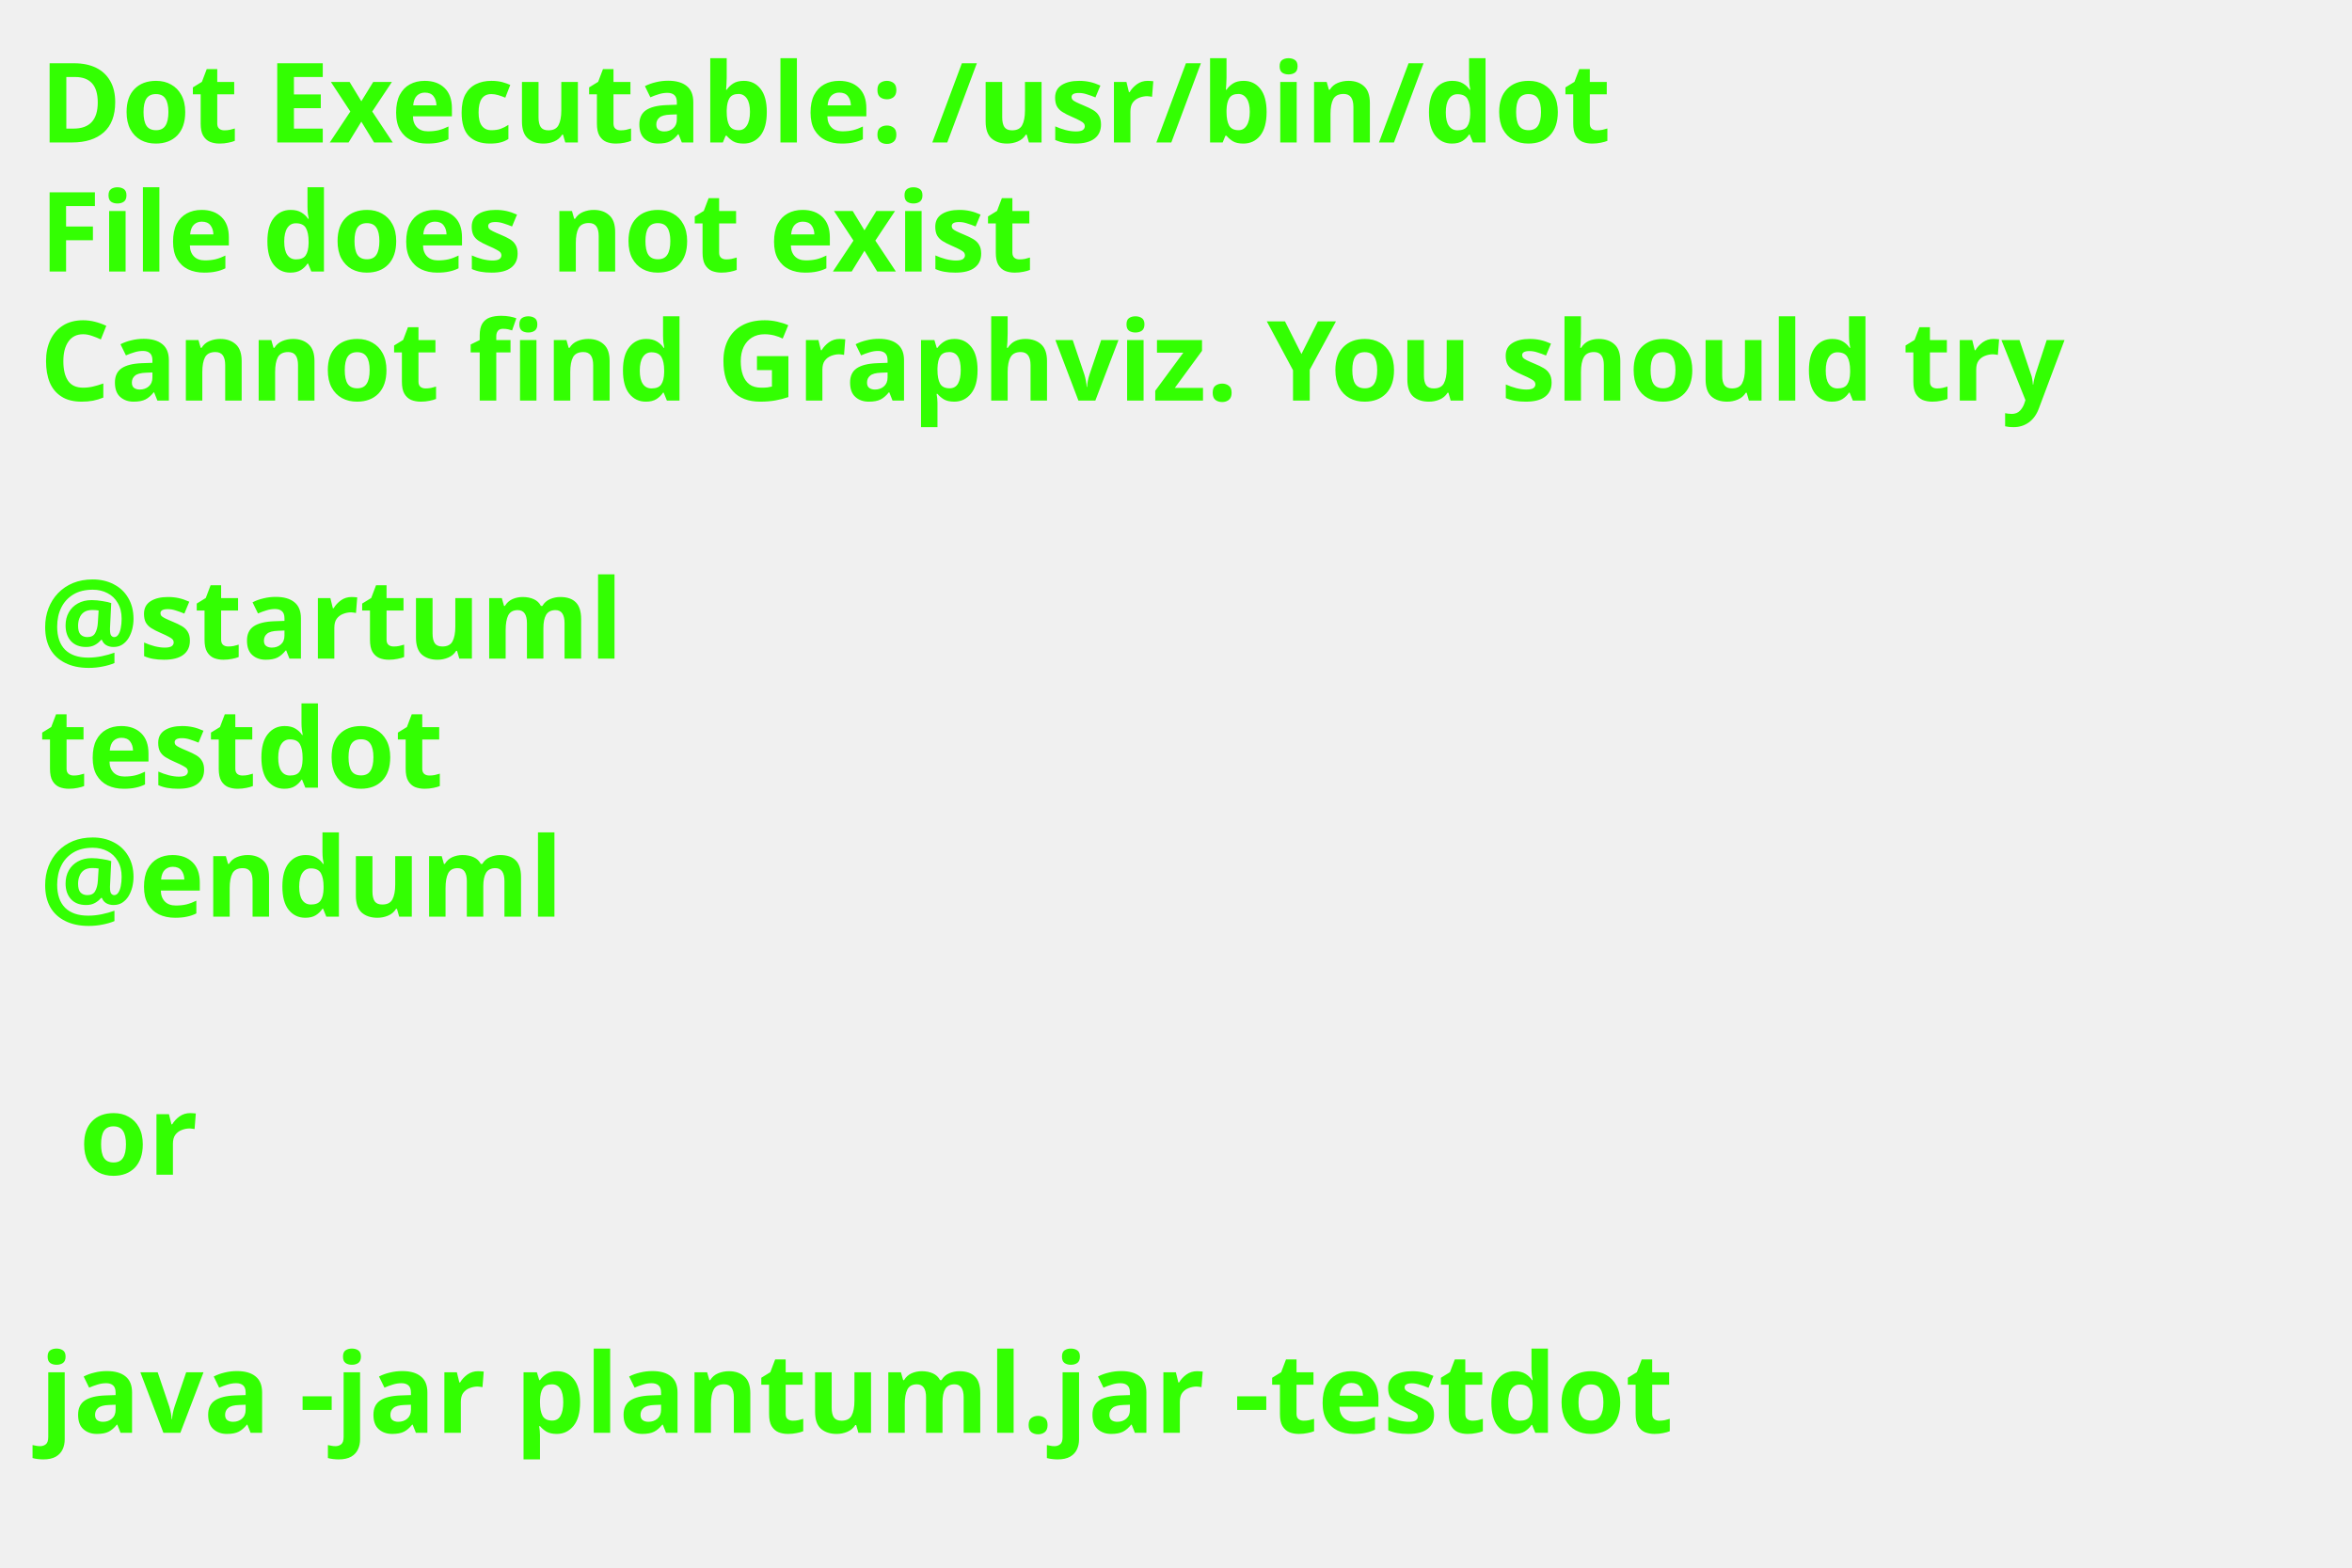
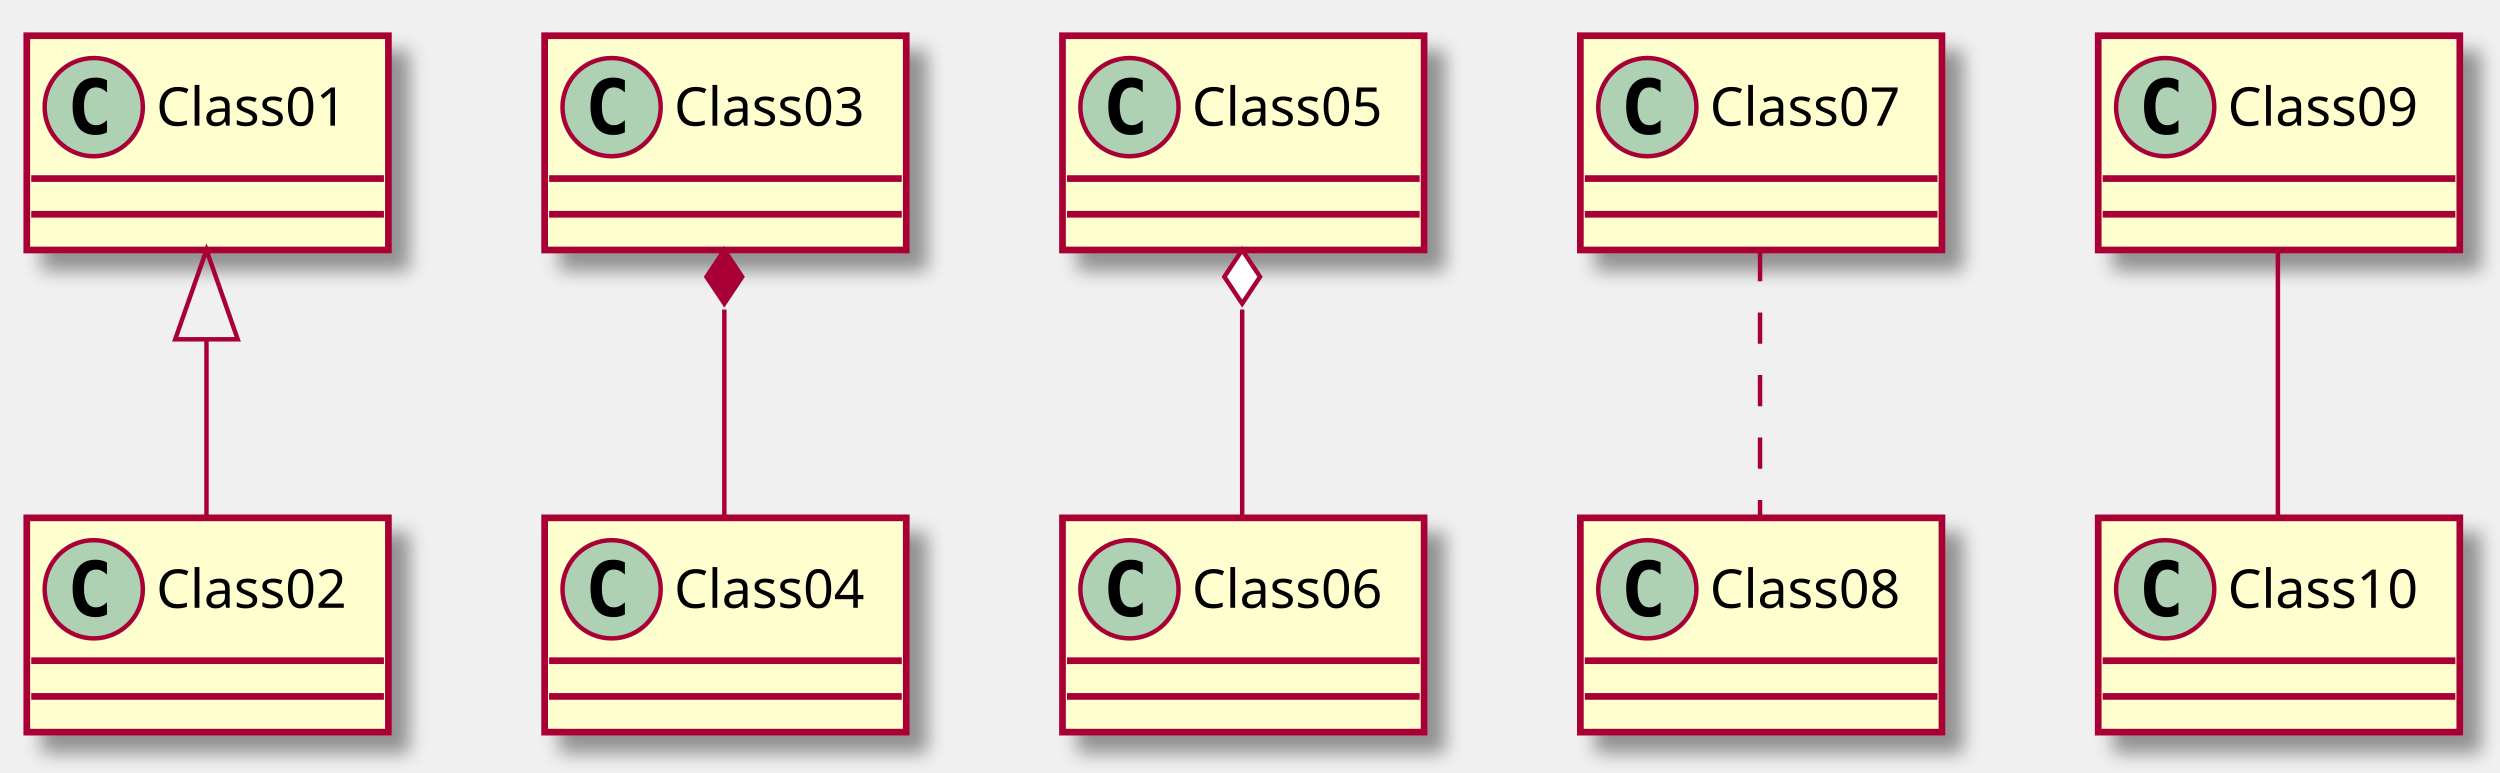
- <svg xmlns="http://www.w3.org/2000/svg" contentScriptType="application/ecmascript" contentStyleType="text/css" height="198px" preserveAspectRatio="none" style="width:297px;height:198px;background:#000000;" version="1.1" viewBox="0 0 297 198" width="297px" zoomAndPan="magnify">
-   <defs />
+ <svg xmlns="http://www.w3.org/2000/svg" contentScriptType="application/ecmascript" contentStyleType="text/css" height="173px" preserveAspectRatio="none" style="width:560px;height:173px;" version="1.1" viewBox="0 0 560 173" width="560px" zoomAndPan="magnify">
+   <defs>
+     <filter height="300%" id="fi6hqn4" width="300%" x="-1" y="-1">
+       <feGaussianBlur result="blurOut" stdDeviation="2.0" />
+       <feColorMatrix in="blurOut" result="blurOut2" type="matrix" values="0 0 0 0 0 0 0 0 0 0 0 0 0 0 0 0 0 0 .4 0" />
+       <feOffset dx="4.0" dy="4.0" in="blurOut2" result="blurOut3" />
+       <feBlend in="SourceGraphic" in2="blurOut3" mode="normal" />
+     </filter>
+   </defs>
  <g>
-     <text fill="#33FF02" font-family="sans-serif" font-size="14" font-weight="bold" lengthAdjust="spacingAndGlyphs" textLength="220" x="5" y="17.995">Dot Executable: /usr/bin/dot</text>
-     <text fill="#33FF02" font-family="sans-serif" font-size="14" font-weight="bold" lengthAdjust="spacingAndGlyphs" textLength="145" x="5" y="34.292">File does not exist</text>
-     <text fill="#33FF02" font-family="sans-serif" font-size="14" font-weight="bold" lengthAdjust="spacingAndGlyphs" textLength="291" x="5" y="50.589">Cannot find Graphviz. You should try</text>
-     <text fill="#33FF02" font-family="sans-serif" font-size="14" font-weight="bold" lengthAdjust="spacingAndGlyphs" textLength="0" x="10" y="66.886" />
-     <text fill="#33FF02" font-family="sans-serif" font-size="14" font-weight="bold" lengthAdjust="spacingAndGlyphs" textLength="79" x="5" y="83.183">@startuml</text>
-     <text fill="#33FF02" font-family="sans-serif" font-size="14" font-weight="bold" lengthAdjust="spacingAndGlyphs" textLength="57" x="5" y="99.48">testdot</text>
-     <text fill="#33FF02" font-family="sans-serif" font-size="14" font-weight="bold" lengthAdjust="spacingAndGlyphs" textLength="72" x="5" y="115.776">@enduml</text>
-     <text fill="#33FF02" font-family="sans-serif" font-size="14" font-weight="bold" lengthAdjust="spacingAndGlyphs" textLength="0" x="10" y="132.073" />
-     <text fill="#33FF02" font-family="sans-serif" font-size="14" font-weight="bold" lengthAdjust="spacingAndGlyphs" textLength="17" x="10" y="148.37">or</text>
-     <text fill="#33FF02" font-family="sans-serif" font-size="14" font-weight="bold" lengthAdjust="spacingAndGlyphs" textLength="0" x="10" y="164.667" />
-     <text fill="#33FF02" font-family="sans-serif" font-size="14" font-weight="bold" lengthAdjust="spacingAndGlyphs" textLength="227" x="5" y="180.964">java -jar plantuml.jar -testdot</text>
-     <text fill="#33FF02" font-family="sans-serif" font-size="14" font-weight="bold" lengthAdjust="spacingAndGlyphs" textLength="0" x="10" y="197.261" />
+     <rect fill="#FEFECE" filter="url(#fi6hqn4)" height="48" style="stroke: #A80036; stroke-width: 1.5;" width="81" x="6" y="8" />
+     <ellipse cx="21" cy="24" fill="#ADD1B2" rx="11" ry="11" style="stroke: #A80036; stroke-width: 1.0;" />
+     <path d="M23.969,29.641 Q23.391,29.938 22.75,30.086 Q22.109,30.234 21.406,30.234 Q18.906,30.234 17.586,28.586 Q16.266,26.938 16.266,23.812 Q16.266,20.688 17.586,19.031 Q18.906,17.375 21.406,17.375 Q22.109,17.375 22.758,17.531 Q23.406,17.688 23.969,17.984 L23.969,20.703 Q23.344,20.125 22.75,19.852 Q22.156,19.578 21.531,19.578 Q20.188,19.578 19.5,20.648 Q18.812,21.719 18.812,23.812 Q18.812,25.906 19.5,26.977 Q20.188,28.047 21.531,28.047 Q22.156,28.047 22.75,27.773 Q23.344,27.5 23.969,26.922 L23.969,29.641 Z " />
+     <text fill="#000000" font-family="sans-serif" font-size="12" lengthAdjust="spacingAndGlyphs" textLength="49" x="35" y="28.154">Class01</text>
+     <line style="stroke: #A80036; stroke-width: 1.5;" x1="7" x2="86" y1="40" y2="40" />
+     <line style="stroke: #A80036; stroke-width: 1.5;" x1="7" x2="86" y1="48" y2="48" />
+     <rect fill="#FEFECE" filter="url(#fi6hqn4)" height="48" style="stroke: #A80036; stroke-width: 1.5;" width="81" x="6" y="116" />
+     <ellipse cx="21" cy="132" fill="#ADD1B2" rx="11" ry="11" style="stroke: #A80036; stroke-width: 1.0;" />
+     <path d="M23.969,137.641 Q23.391,137.938 22.75,138.086 Q22.109,138.234 21.406,138.234 Q18.906,138.234 17.586,136.586 Q16.266,134.938 16.266,131.812 Q16.266,128.688 17.586,127.031 Q18.906,125.375 21.406,125.375 Q22.109,125.375 22.758,125.531 Q23.406,125.688 23.969,125.984 L23.969,128.703 Q23.344,128.125 22.75,127.852 Q22.156,127.578 21.531,127.578 Q20.188,127.578 19.5,128.648 Q18.812,129.719 18.812,131.812 Q18.812,133.906 19.5,134.977 Q20.188,136.047 21.531,136.047 Q22.156,136.047 22.75,135.773 Q23.344,135.5 23.969,134.922 L23.969,137.641 Z " />
+     <text fill="#000000" font-family="sans-serif" font-size="12" lengthAdjust="spacingAndGlyphs" textLength="49" x="35" y="136.154">Class02</text>
+     <line style="stroke: #A80036; stroke-width: 1.5;" x1="7" x2="86" y1="148" y2="148" />
+     <line style="stroke: #A80036; stroke-width: 1.5;" x1="7" x2="86" y1="156" y2="156" />
+     <rect fill="#FEFECE" filter="url(#fi6hqn4)" height="48" style="stroke: #A80036; stroke-width: 1.5;" width="81" x="122" y="8" />
+     <ellipse cx="137" cy="24" fill="#ADD1B2" rx="11" ry="11" style="stroke: #A80036; stroke-width: 1.0;" />
+     <path d="M139.969,29.641 Q139.391,29.938 138.75,30.086 Q138.109,30.234 137.406,30.234 Q134.906,30.234 133.586,28.586 Q132.266,26.938 132.266,23.812 Q132.266,20.688 133.586,19.031 Q134.906,17.375 137.406,17.375 Q138.109,17.375 138.758,17.531 Q139.406,17.688 139.969,17.984 L139.969,20.703 Q139.344,20.125 138.75,19.852 Q138.156,19.578 137.531,19.578 Q136.188,19.578 135.5,20.648 Q134.812,21.719 134.812,23.812 Q134.812,25.906 135.5,26.977 Q136.188,28.047 137.531,28.047 Q138.156,28.047 138.75,27.773 Q139.344,27.5 139.969,26.922 L139.969,29.641 Z " />
+     <text fill="#000000" font-family="sans-serif" font-size="12" lengthAdjust="spacingAndGlyphs" textLength="49" x="151" y="28.154">Class03</text>
+     <line style="stroke: #A80036; stroke-width: 1.5;" x1="123" x2="202" y1="40" y2="40" />
+     <line style="stroke: #A80036; stroke-width: 1.5;" x1="123" x2="202" y1="48" y2="48" />
+     <rect fill="#FEFECE" filter="url(#fi6hqn4)" height="48" style="stroke: #A80036; stroke-width: 1.5;" width="81" x="122" y="116" />
+     <ellipse cx="137" cy="132" fill="#ADD1B2" rx="11" ry="11" style="stroke: #A80036; stroke-width: 1.0;" />
+     <path d="M139.969,137.641 Q139.391,137.938 138.75,138.086 Q138.109,138.234 137.406,138.234 Q134.906,138.234 133.586,136.586 Q132.266,134.938 132.266,131.812 Q132.266,128.688 133.586,127.031 Q134.906,125.375 137.406,125.375 Q138.109,125.375 138.758,125.531 Q139.406,125.688 139.969,125.984 L139.969,128.703 Q139.344,128.125 138.75,127.852 Q138.156,127.578 137.531,127.578 Q136.188,127.578 135.5,128.648 Q134.812,129.719 134.812,131.812 Q134.812,133.906 135.5,134.977 Q136.188,136.047 137.531,136.047 Q138.156,136.047 138.75,135.773 Q139.344,135.5 139.969,134.922 L139.969,137.641 Z " />
+     <text fill="#000000" font-family="sans-serif" font-size="12" lengthAdjust="spacingAndGlyphs" textLength="49" x="151" y="136.154">Class04</text>
+     <line style="stroke: #A80036; stroke-width: 1.5;" x1="123" x2="202" y1="148" y2="148" />
+     <line style="stroke: #A80036; stroke-width: 1.5;" x1="123" x2="202" y1="156" y2="156" />
+     <rect fill="#FEFECE" filter="url(#fi6hqn4)" height="48" style="stroke: #A80036; stroke-width: 1.5;" width="81" x="238" y="8" />
+     <ellipse cx="253" cy="24" fill="#ADD1B2" rx="11" ry="11" style="stroke: #A80036; stroke-width: 1.0;" />
+     <path d="M255.969,29.641 Q255.391,29.938 254.75,30.086 Q254.109,30.234 253.406,30.234 Q250.906,30.234 249.586,28.586 Q248.266,26.938 248.266,23.812 Q248.266,20.688 249.586,19.031 Q250.906,17.375 253.406,17.375 Q254.109,17.375 254.758,17.531 Q255.406,17.688 255.969,17.984 L255.969,20.703 Q255.344,20.125 254.75,19.852 Q254.156,19.578 253.531,19.578 Q252.188,19.578 251.5,20.648 Q250.812,21.719 250.812,23.812 Q250.812,25.906 251.5,26.977 Q252.188,28.047 253.531,28.047 Q254.156,28.047 254.75,27.773 Q255.344,27.5 255.969,26.922 L255.969,29.641 Z " />
+     <text fill="#000000" font-family="sans-serif" font-size="12" lengthAdjust="spacingAndGlyphs" textLength="49" x="267" y="28.154">Class05</text>
+     <line style="stroke: #A80036; stroke-width: 1.5;" x1="239" x2="318" y1="40" y2="40" />
+     <line style="stroke: #A80036; stroke-width: 1.5;" x1="239" x2="318" y1="48" y2="48" />
+     <rect fill="#FEFECE" filter="url(#fi6hqn4)" height="48" style="stroke: #A80036; stroke-width: 1.5;" width="81" x="238" y="116" />
+     <ellipse cx="253" cy="132" fill="#ADD1B2" rx="11" ry="11" style="stroke: #A80036; stroke-width: 1.0;" />
+     <path d="M255.969,137.641 Q255.391,137.938 254.75,138.086 Q254.109,138.234 253.406,138.234 Q250.906,138.234 249.586,136.586 Q248.266,134.938 248.266,131.812 Q248.266,128.688 249.586,127.031 Q250.906,125.375 253.406,125.375 Q254.109,125.375 254.758,125.531 Q255.406,125.688 255.969,125.984 L255.969,128.703 Q255.344,128.125 254.75,127.852 Q254.156,127.578 253.531,127.578 Q252.188,127.578 251.5,128.648 Q250.812,129.719 250.812,131.812 Q250.812,133.906 251.5,134.977 Q252.188,136.047 253.531,136.047 Q254.156,136.047 254.75,135.773 Q255.344,135.5 255.969,134.922 L255.969,137.641 Z " />
+     <text fill="#000000" font-family="sans-serif" font-size="12" lengthAdjust="spacingAndGlyphs" textLength="49" x="267" y="136.154">Class06</text>
+     <line style="stroke: #A80036; stroke-width: 1.5;" x1="239" x2="318" y1="148" y2="148" />
+     <line style="stroke: #A80036; stroke-width: 1.5;" x1="239" x2="318" y1="156" y2="156" />
+     <rect fill="#FEFECE" filter="url(#fi6hqn4)" height="48" style="stroke: #A80036; stroke-width: 1.5;" width="81" x="354" y="8" />
+     <ellipse cx="369" cy="24" fill="#ADD1B2" rx="11" ry="11" style="stroke: #A80036; stroke-width: 1.0;" />
+     <path d="M371.969,29.641 Q371.391,29.938 370.75,30.086 Q370.109,30.234 369.406,30.234 Q366.906,30.234 365.586,28.586 Q364.266,26.938 364.266,23.812 Q364.266,20.688 365.586,19.031 Q366.906,17.375 369.406,17.375 Q370.109,17.375 370.758,17.531 Q371.406,17.688 371.969,17.984 L371.969,20.703 Q371.344,20.125 370.75,19.852 Q370.156,19.578 369.531,19.578 Q368.188,19.578 367.5,20.648 Q366.812,21.719 366.812,23.812 Q366.812,25.906 367.5,26.977 Q368.188,28.047 369.531,28.047 Q370.156,28.047 370.75,27.773 Q371.344,27.5 371.969,26.922 L371.969,29.641 Z " />
+     <text fill="#000000" font-family="sans-serif" font-size="12" lengthAdjust="spacingAndGlyphs" textLength="49" x="383" y="28.154">Class07</text>
+     <line style="stroke: #A80036; stroke-width: 1.5;" x1="355" x2="434" y1="40" y2="40" />
+     <line style="stroke: #A80036; stroke-width: 1.5;" x1="355" x2="434" y1="48" y2="48" />
+     <rect fill="#FEFECE" filter="url(#fi6hqn4)" height="48" style="stroke: #A80036; stroke-width: 1.5;" width="81" x="354" y="116" />
+     <ellipse cx="369" cy="132" fill="#ADD1B2" rx="11" ry="11" style="stroke: #A80036; stroke-width: 1.0;" />
+     <path d="M371.969,137.641 Q371.391,137.938 370.75,138.086 Q370.109,138.234 369.406,138.234 Q366.906,138.234 365.586,136.586 Q364.266,134.938 364.266,131.812 Q364.266,128.688 365.586,127.031 Q366.906,125.375 369.406,125.375 Q370.109,125.375 370.758,125.531 Q371.406,125.688 371.969,125.984 L371.969,128.703 Q371.344,128.125 370.75,127.852 Q370.156,127.578 369.531,127.578 Q368.188,127.578 367.5,128.648 Q366.812,129.719 366.812,131.812 Q366.812,133.906 367.5,134.977 Q368.188,136.047 369.531,136.047 Q370.156,136.047 370.75,135.773 Q371.344,135.5 371.969,134.922 L371.969,137.641 Z " />
+     <text fill="#000000" font-family="sans-serif" font-size="12" lengthAdjust="spacingAndGlyphs" textLength="49" x="383" y="136.154">Class08</text>
+     <line style="stroke: #A80036; stroke-width: 1.5;" x1="355" x2="434" y1="148" y2="148" />
+     <line style="stroke: #A80036; stroke-width: 1.5;" x1="355" x2="434" y1="156" y2="156" />
+     <rect fill="#FEFECE" filter="url(#fi6hqn4)" height="48" style="stroke: #A80036; stroke-width: 1.5;" width="81" x="470" y="8" />
+     <ellipse cx="485" cy="24" fill="#ADD1B2" rx="11" ry="11" style="stroke: #A80036; stroke-width: 1.0;" />
+     <path d="M487.969,29.641 Q487.391,29.938 486.75,30.086 Q486.109,30.234 485.406,30.234 Q482.906,30.234 481.586,28.586 Q480.266,26.938 480.266,23.812 Q480.266,20.688 481.586,19.031 Q482.906,17.375 485.406,17.375 Q486.109,17.375 486.758,17.531 Q487.406,17.688 487.969,17.984 L487.969,20.703 Q487.344,20.125 486.75,19.852 Q486.156,19.578 485.531,19.578 Q484.188,19.578 483.5,20.648 Q482.812,21.719 482.812,23.812 Q482.812,25.906 483.5,26.977 Q484.188,28.047 485.531,28.047 Q486.156,28.047 486.75,27.773 Q487.344,27.5 487.969,26.922 L487.969,29.641 Z " />
+     <text fill="#000000" font-family="sans-serif" font-size="12" lengthAdjust="spacingAndGlyphs" textLength="49" x="499" y="28.154">Class09</text>
+     <line style="stroke: #A80036; stroke-width: 1.5;" x1="471" x2="550" y1="40" y2="40" />
+     <line style="stroke: #A80036; stroke-width: 1.5;" x1="471" x2="550" y1="48" y2="48" />
+     <rect fill="#FEFECE" filter="url(#fi6hqn4)" height="48" style="stroke: #A80036; stroke-width: 1.5;" width="81" x="470" y="116" />
+     <ellipse cx="485" cy="132" fill="#ADD1B2" rx="11" ry="11" style="stroke: #A80036; stroke-width: 1.0;" />
+     <path d="M487.969,137.641 Q487.391,137.938 486.75,138.086 Q486.109,138.234 485.406,138.234 Q482.906,138.234 481.586,136.586 Q480.266,134.938 480.266,131.812 Q480.266,128.688 481.586,127.031 Q482.906,125.375 485.406,125.375 Q486.109,125.375 486.758,125.531 Q487.406,125.688 487.969,125.984 L487.969,128.703 Q487.344,128.125 486.75,127.852 Q486.156,127.578 485.531,127.578 Q484.188,127.578 483.5,128.648 Q482.812,129.719 482.812,131.812 Q482.812,133.906 483.5,134.977 Q484.188,136.047 485.531,136.047 Q486.156,136.047 486.75,135.773 Q487.344,135.5 487.969,134.922 L487.969,137.641 Z " />
+     <text fill="#000000" font-family="sans-serif" font-size="12" lengthAdjust="spacingAndGlyphs" textLength="49" x="499" y="136.154">Class10</text>
+     <line style="stroke: #A80036; stroke-width: 1.5;" x1="471" x2="550" y1="148" y2="148" />
+     <line style="stroke: #A80036; stroke-width: 1.5;" x1="471" x2="550" y1="156" y2="156" />
+     <path d="M46.25,76.024 C46.25,89.579 46.25,104.038 46.25,115.678 " fill="none" style="stroke: #A80036; stroke-width: 1.0;" />
+     <polygon fill="none" points="39.25,76.001,46.25,56,53.25,76,39.25,76.001" style="stroke: #A80036; stroke-width: 1.0;" />
+     <path d="M162.25,69.338 C162.25,84.681 162.25,102.098 162.25,115.678 " fill="none" style="stroke: #A80036; stroke-width: 1.0;" />
+     <polygon fill="#A80036" points="162.25,56,158.25,62,162.25,68,166.25,62,162.25,56" style="stroke: #A80036; stroke-width: 1.0;" />
+     <path d="M278.25,69.338 C278.25,84.681 278.25,102.098 278.25,115.678 " fill="none" style="stroke: #A80036; stroke-width: 1.0;" />
+     <polygon fill="#FFFFFF" points="278.25,56,274.25,62,278.25,68,282.25,62,278.25,56" style="stroke: #A80036; stroke-width: 1.0;" />
+     <path d="M394.25,56 C394.25,73.658 394.25,97.941 394.25,115.678 " fill="none" style="stroke: #A80036; stroke-width: 1.0; stroke-dasharray: 7.0,7.0;" />
+     <path d="M510.25,56 C510.25,73.658 510.25,97.941 510.25,115.678 " fill="none" style="stroke: #A80036; stroke-width: 1.0;" />
  </g>
</svg>
